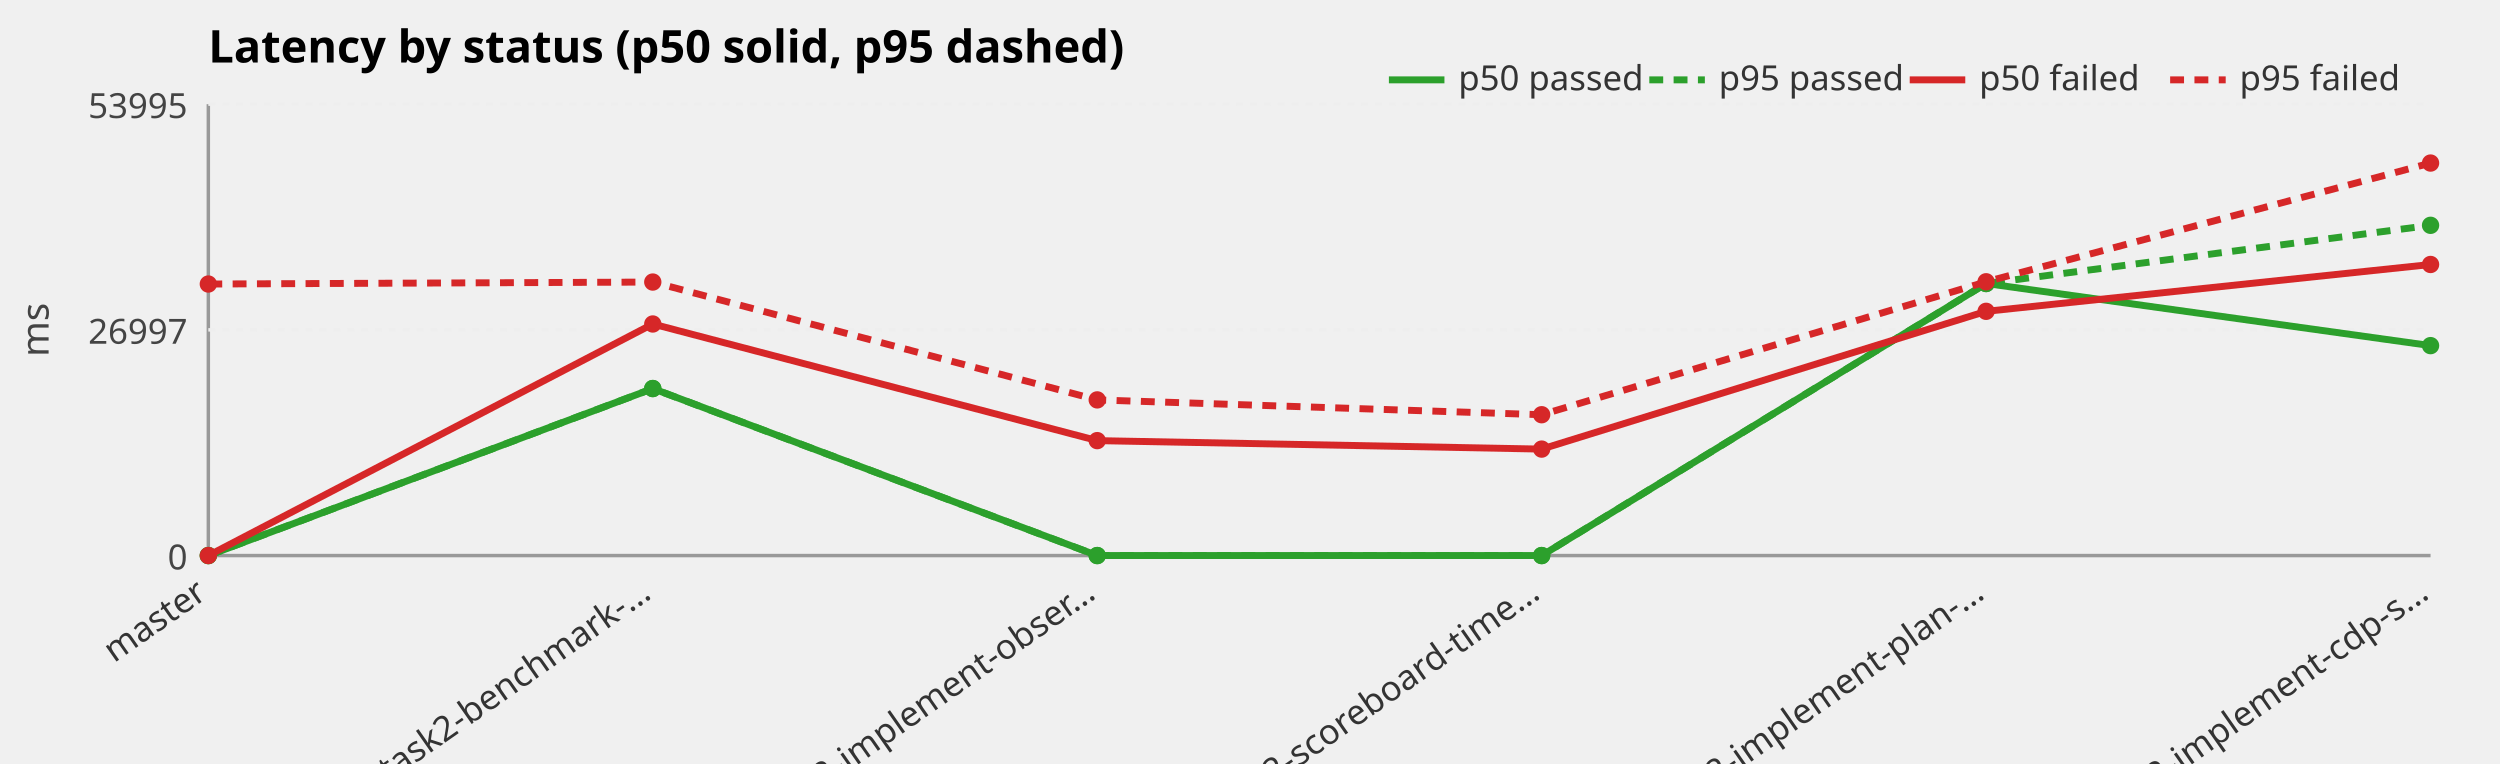
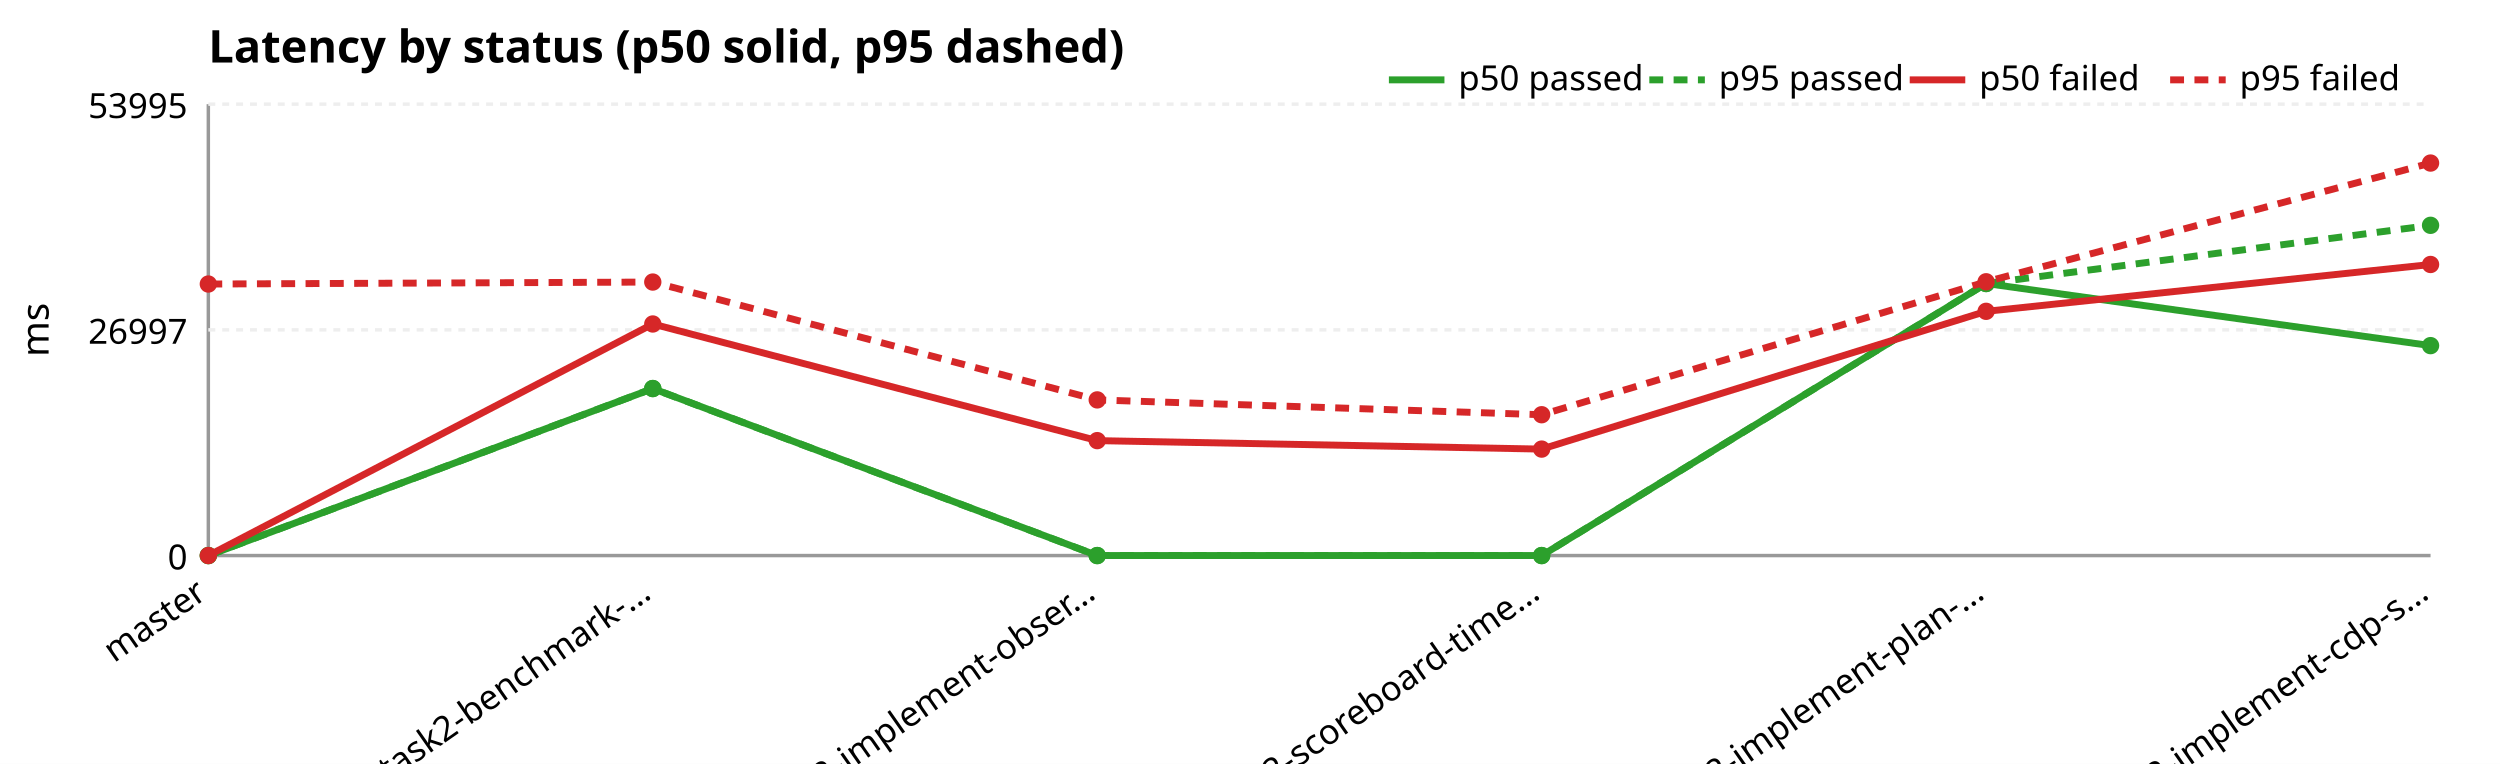
<svg xmlns="http://www.w3.org/2000/svg" viewBox="0 0 720 220" width="720" height="220" font-family="sans-serif">
+   <rect width="100%" height="100%" fill="#fff" />
  <text x="60" y="18" font-size="13" font-weight="600">Latency by status (p50 solid, p95 dashed)</text>
  <line x1="60" y1="30" x2="60" y2="160" stroke="#999" />
  <line x1="60" y1="160" x2="700" y2="160" stroke="#999" />
-   <text x="54" y="164.0" font-size="10" text-anchor="end" fill="#444">0</text>
-   <text x="54" y="99.0" font-size="10" text-anchor="end" fill="#444">26997</text>
+   <text x="54" y="164.0" font-size="10" text-anchor="end" fill="#000">0</text>
+   <text x="54" y="99.0" font-size="10" text-anchor="end" fill="#000">26997</text>
  <line x1="60" y1="95.0" x2="700" y2="95.0" stroke="#eee" stroke-dasharray="2,2" />
-   <text x="54" y="34.0" font-size="10" text-anchor="end" fill="#444">53995</text>
+   <text x="54" y="34.0" font-size="10" text-anchor="end" fill="#000">53995</text>
  <line x1="60" y1="30.0" x2="700" y2="30.0" stroke="#eee" stroke-dasharray="2,2" />
-   <text x="14" y="95.0" font-size="11" fill="#444" transform="rotate(-90 14 95.0)" text-anchor="middle">ms</text>
+   <text x="14" y="95.0" font-size="11" fill="#000" transform="rotate(-90 14 95.0)" text-anchor="middle">ms</text>
  <polyline points="60.00,160.00 188.00,111.90 316.00,160.00 444.00,160.00 572.00,81.65 700.00,99.54" fill="none" stroke="#2ca02c" stroke-width="2" />
  <circle cx="60.00" cy="160.00" r="2.5" fill="#2ca02c" />
  <circle cx="188.00" cy="111.90" r="2.5" fill="#2ca02c" />
  <circle cx="316.00" cy="160.00" r="2.5" fill="#2ca02c" />
  <circle cx="444.00" cy="160.00" r="2.5" fill="#2ca02c" />
  <circle cx="572.00" cy="81.65" r="2.5" fill="#2ca02c" />
  <circle cx="700.00" cy="99.54" r="2.5" fill="#2ca02c" />
  <polyline points="60.00,160.00 188.00,111.90 316.00,160.00 444.00,160.00 572.00,81.65 700.00,64.89" fill="none" stroke="#2ca02c" stroke-width="2" stroke-dasharray="4,3" />
  <circle cx="60.00" cy="160.00" r="2.5" fill="#2ca02c" />
  <circle cx="188.00" cy="111.90" r="2.5" fill="#2ca02c" />
  <circle cx="316.00" cy="160.00" r="2.5" fill="#2ca02c" />
  <circle cx="444.00" cy="160.00" r="2.5" fill="#2ca02c" />
  <circle cx="572.00" cy="81.65" r="2.5" fill="#2ca02c" />
  <circle cx="700.00" cy="64.89" r="2.5" fill="#2ca02c" />
  <polyline points="60.00,160.00 188.00,93.31 316.00,126.90 444.00,129.34 572.00,89.66 700.00,76.17" fill="none" stroke="#d62728" stroke-width="2" />
  <circle cx="60.00" cy="160.00" r="2.5" fill="#d62728" />
  <circle cx="188.00" cy="93.31" r="2.5" fill="#d62728" />
  <circle cx="316.00" cy="126.90" r="2.5" fill="#d62728" />
  <circle cx="444.00" cy="129.34" r="2.5" fill="#d62728" />
  <circle cx="572.00" cy="89.66" r="2.5" fill="#d62728" />
  <circle cx="700.00" cy="76.17" r="2.5" fill="#d62728" />
  <polyline points="60.00,81.80 188.00,81.23 316.00,115.17 444.00,119.44 572.00,81.15 700.00,46.96" fill="none" stroke="#d62728" stroke-width="2" stroke-dasharray="4,3" />
  <circle cx="60.00" cy="81.80" r="2.5" fill="#d62728" />
  <circle cx="188.00" cy="81.23" r="2.5" fill="#d62728" />
  <circle cx="316.00" cy="115.17" r="2.5" fill="#d62728" />
  <circle cx="444.00" cy="119.44" r="2.5" fill="#d62728" />
  <circle cx="572.00" cy="81.15" r="2.5" fill="#d62728" />
  <circle cx="700.00" cy="46.96" r="2.5" fill="#d62728" />
  <line x1="400" y1="23" x2="416" y2="23" stroke="#2ca02c" stroke-width="2" />
-   <text x="420" y="26" font-size="10" fill="#333">p50 passed</text>
+   <text x="420" y="26" font-size="10" fill="#000">p50 passed</text>
  <line x1="475" y1="23" x2="491" y2="23" stroke="#2ca02c" stroke-width="2" stroke-dasharray="4,3" />
-   <text x="495" y="26" font-size="10" fill="#333">p95 passed</text>
+   <text x="495" y="26" font-size="10" fill="#000">p95 passed</text>
  <line x1="550" y1="23" x2="566" y2="23" stroke="#d62728" stroke-width="2" />
-   <text x="570" y="26" font-size="10" fill="#333">p50 failed</text>
+   <text x="570" y="26" font-size="10" fill="#000">p50 failed</text>
  <line x1="625" y1="23" x2="641" y2="23" stroke="#d62728" stroke-width="2" stroke-dasharray="4,3" />
-   <text x="645" y="26" font-size="10" fill="#333">p95 failed</text>
-   <text x="60.00" y="172" font-size="10" fill="#333" text-anchor="end" transform="rotate(-35 60.00 172)">master</text>
-   <text x="188.00" y="172" font-size="10" fill="#333" text-anchor="end" transform="rotate(-35 188.00 172)">feat-task2-benchmark-…</text>
-   <text x="316.00" y="172" font-size="10" fill="#333" text-anchor="end" transform="rotate(-35 316.00 172)">task2-implement-obser…</text>
-   <text x="444.00" y="172" font-size="10" fill="#333" text-anchor="end" transform="rotate(-35 444.00 172)">task2-scoreboard-time…</text>
-   <text x="572.00" y="172" font-size="10" fill="#333" text-anchor="end" transform="rotate(-35 572.00 172)">task2-implement-plan-…</text>
-   <text x="700.00" y="172" font-size="10" fill="#333" text-anchor="end" transform="rotate(-35 700.00 172)">task2-implement-cdp-s…</text>
+   <text x="645" y="26" font-size="10" fill="#000">p95 failed</text>
+   <text x="60.00" y="172" font-size="10" fill="#000" text-anchor="end" transform="rotate(-35 60.00 172)">master</text>
+   <text x="188.00" y="172" font-size="10" fill="#000" text-anchor="end" transform="rotate(-35 188.00 172)">feat-task2-benchmark-…</text>
+   <text x="316.00" y="172" font-size="10" fill="#000" text-anchor="end" transform="rotate(-35 316.00 172)">task2-implement-obser…</text>
+   <text x="444.00" y="172" font-size="10" fill="#000" text-anchor="end" transform="rotate(-35 444.00 172)">task2-scoreboard-time…</text>
+   <text x="572.00" y="172" font-size="10" fill="#000" text-anchor="end" transform="rotate(-35 572.00 172)">task2-implement-plan-…</text>
+   <text x="700.00" y="172" font-size="10" fill="#000" text-anchor="end" transform="rotate(-35 700.00 172)">task2-implement-cdp-s…</text>
</svg>
